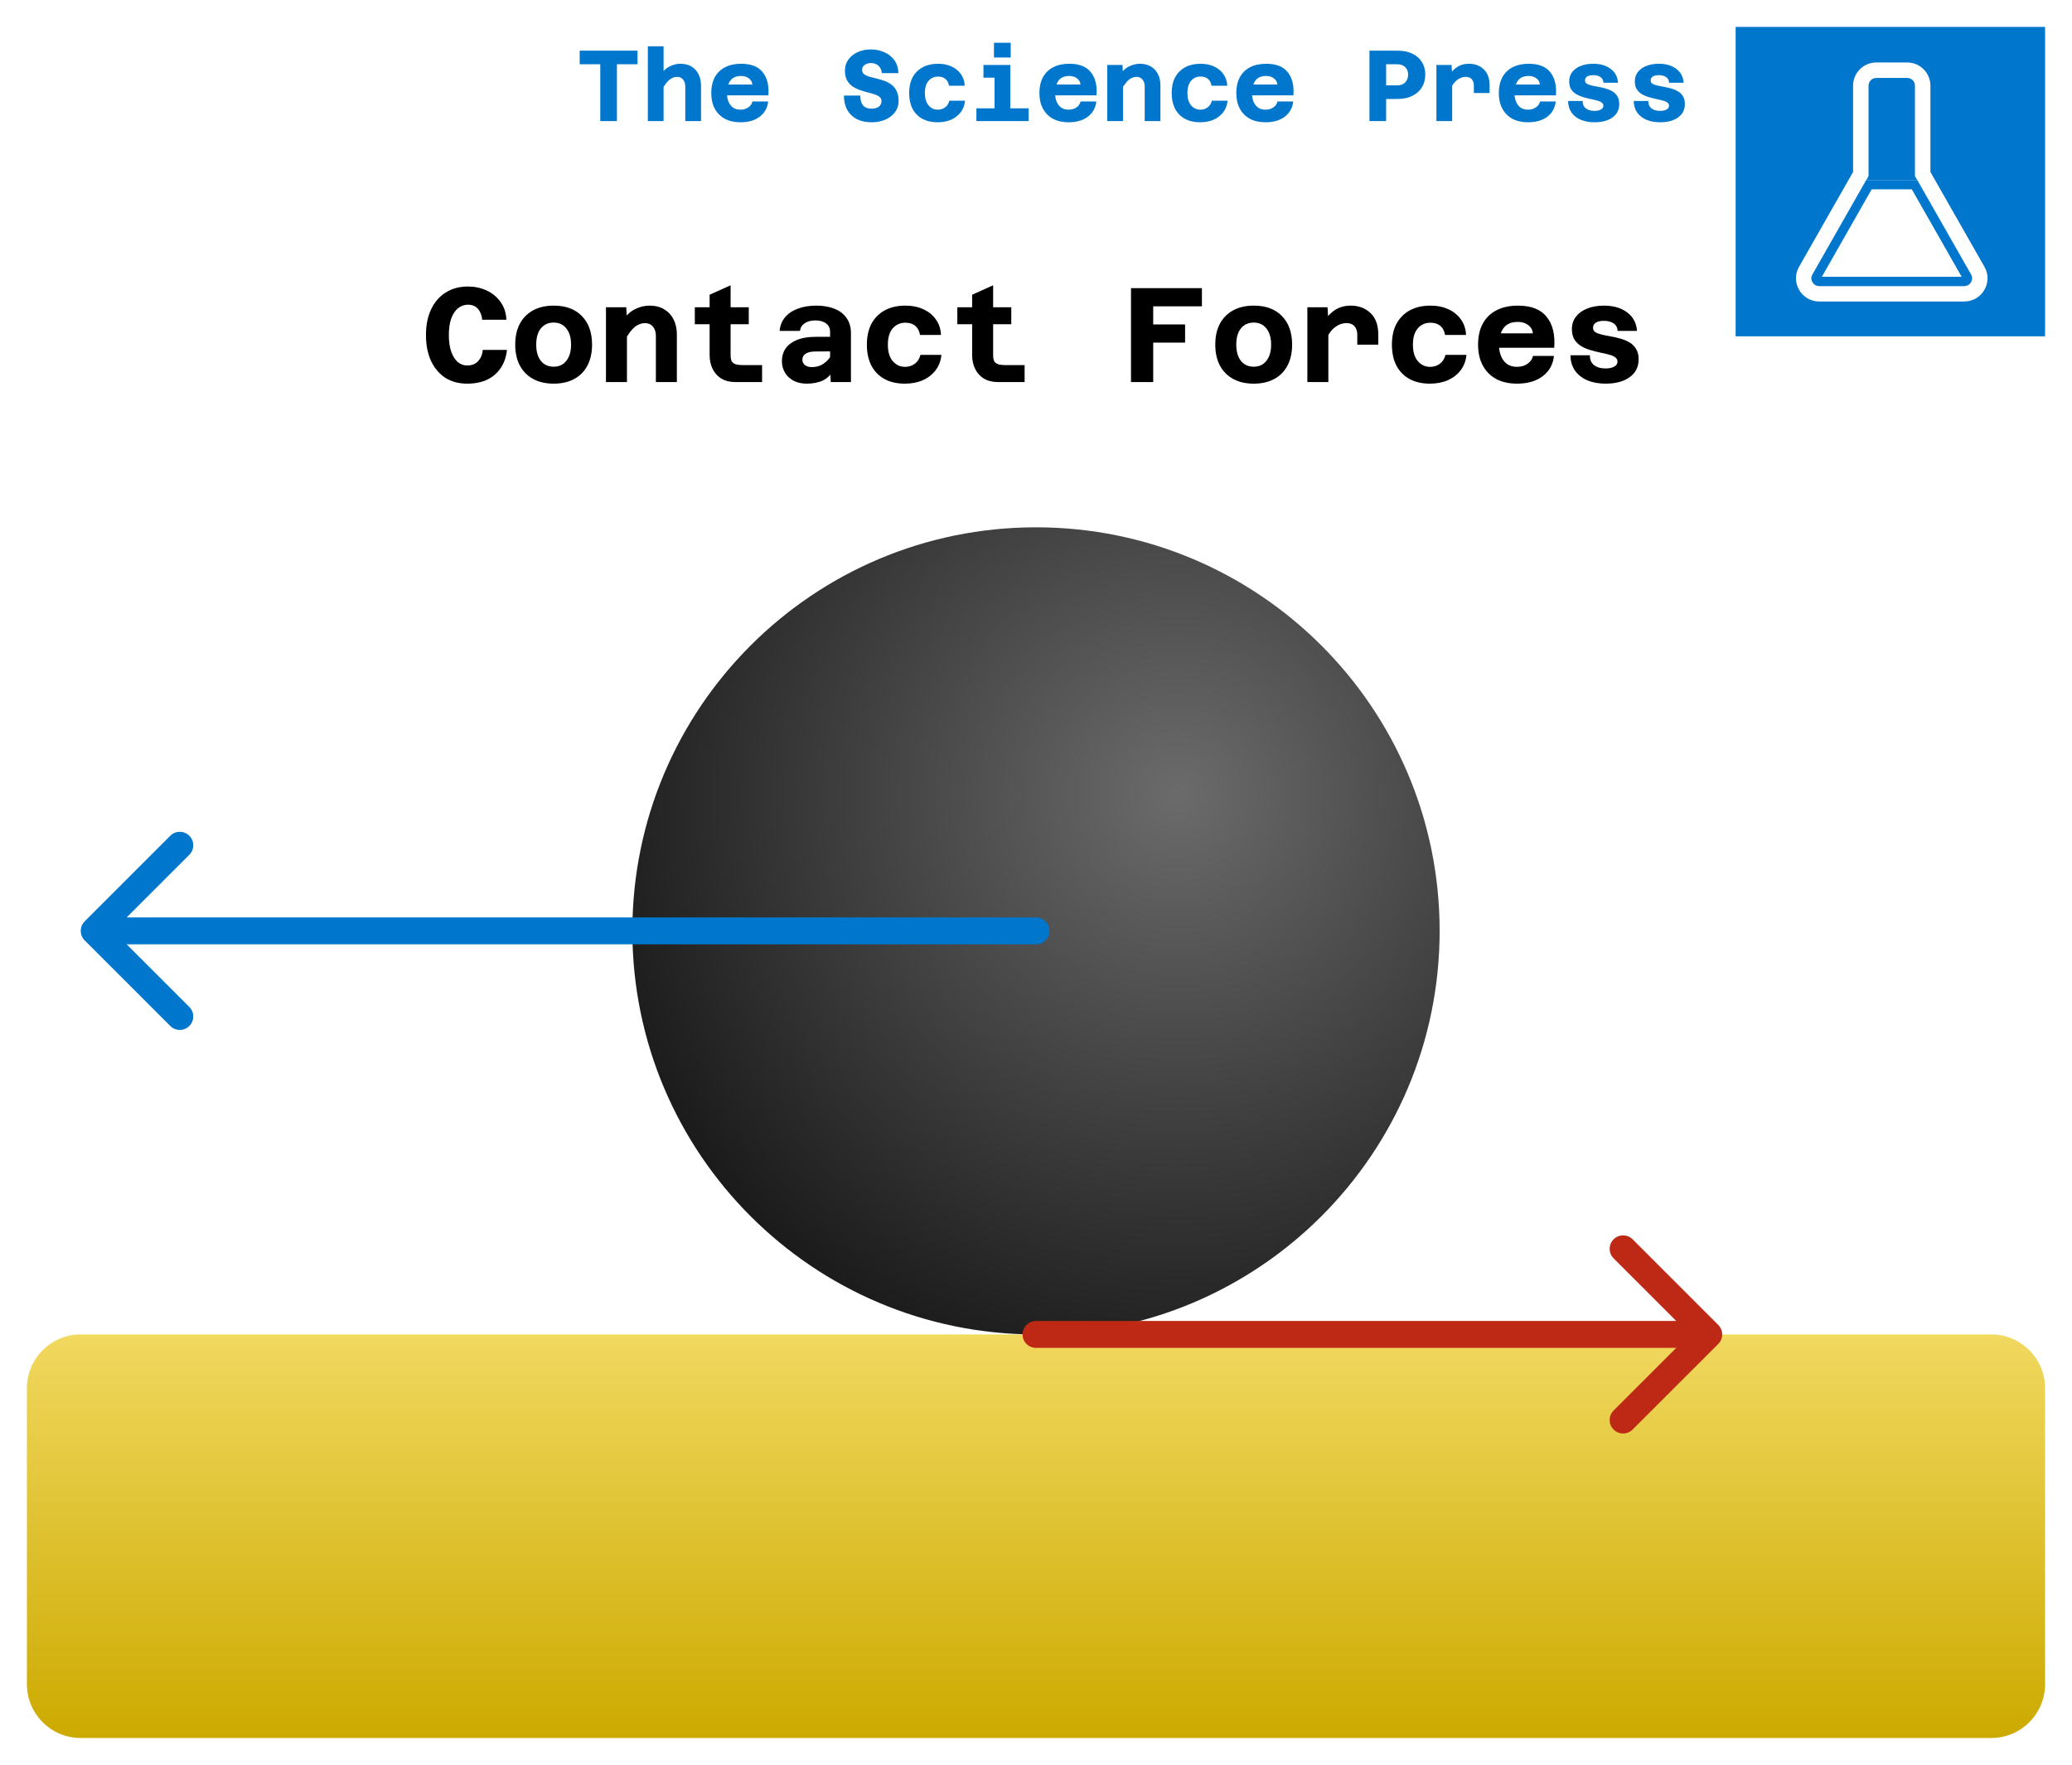
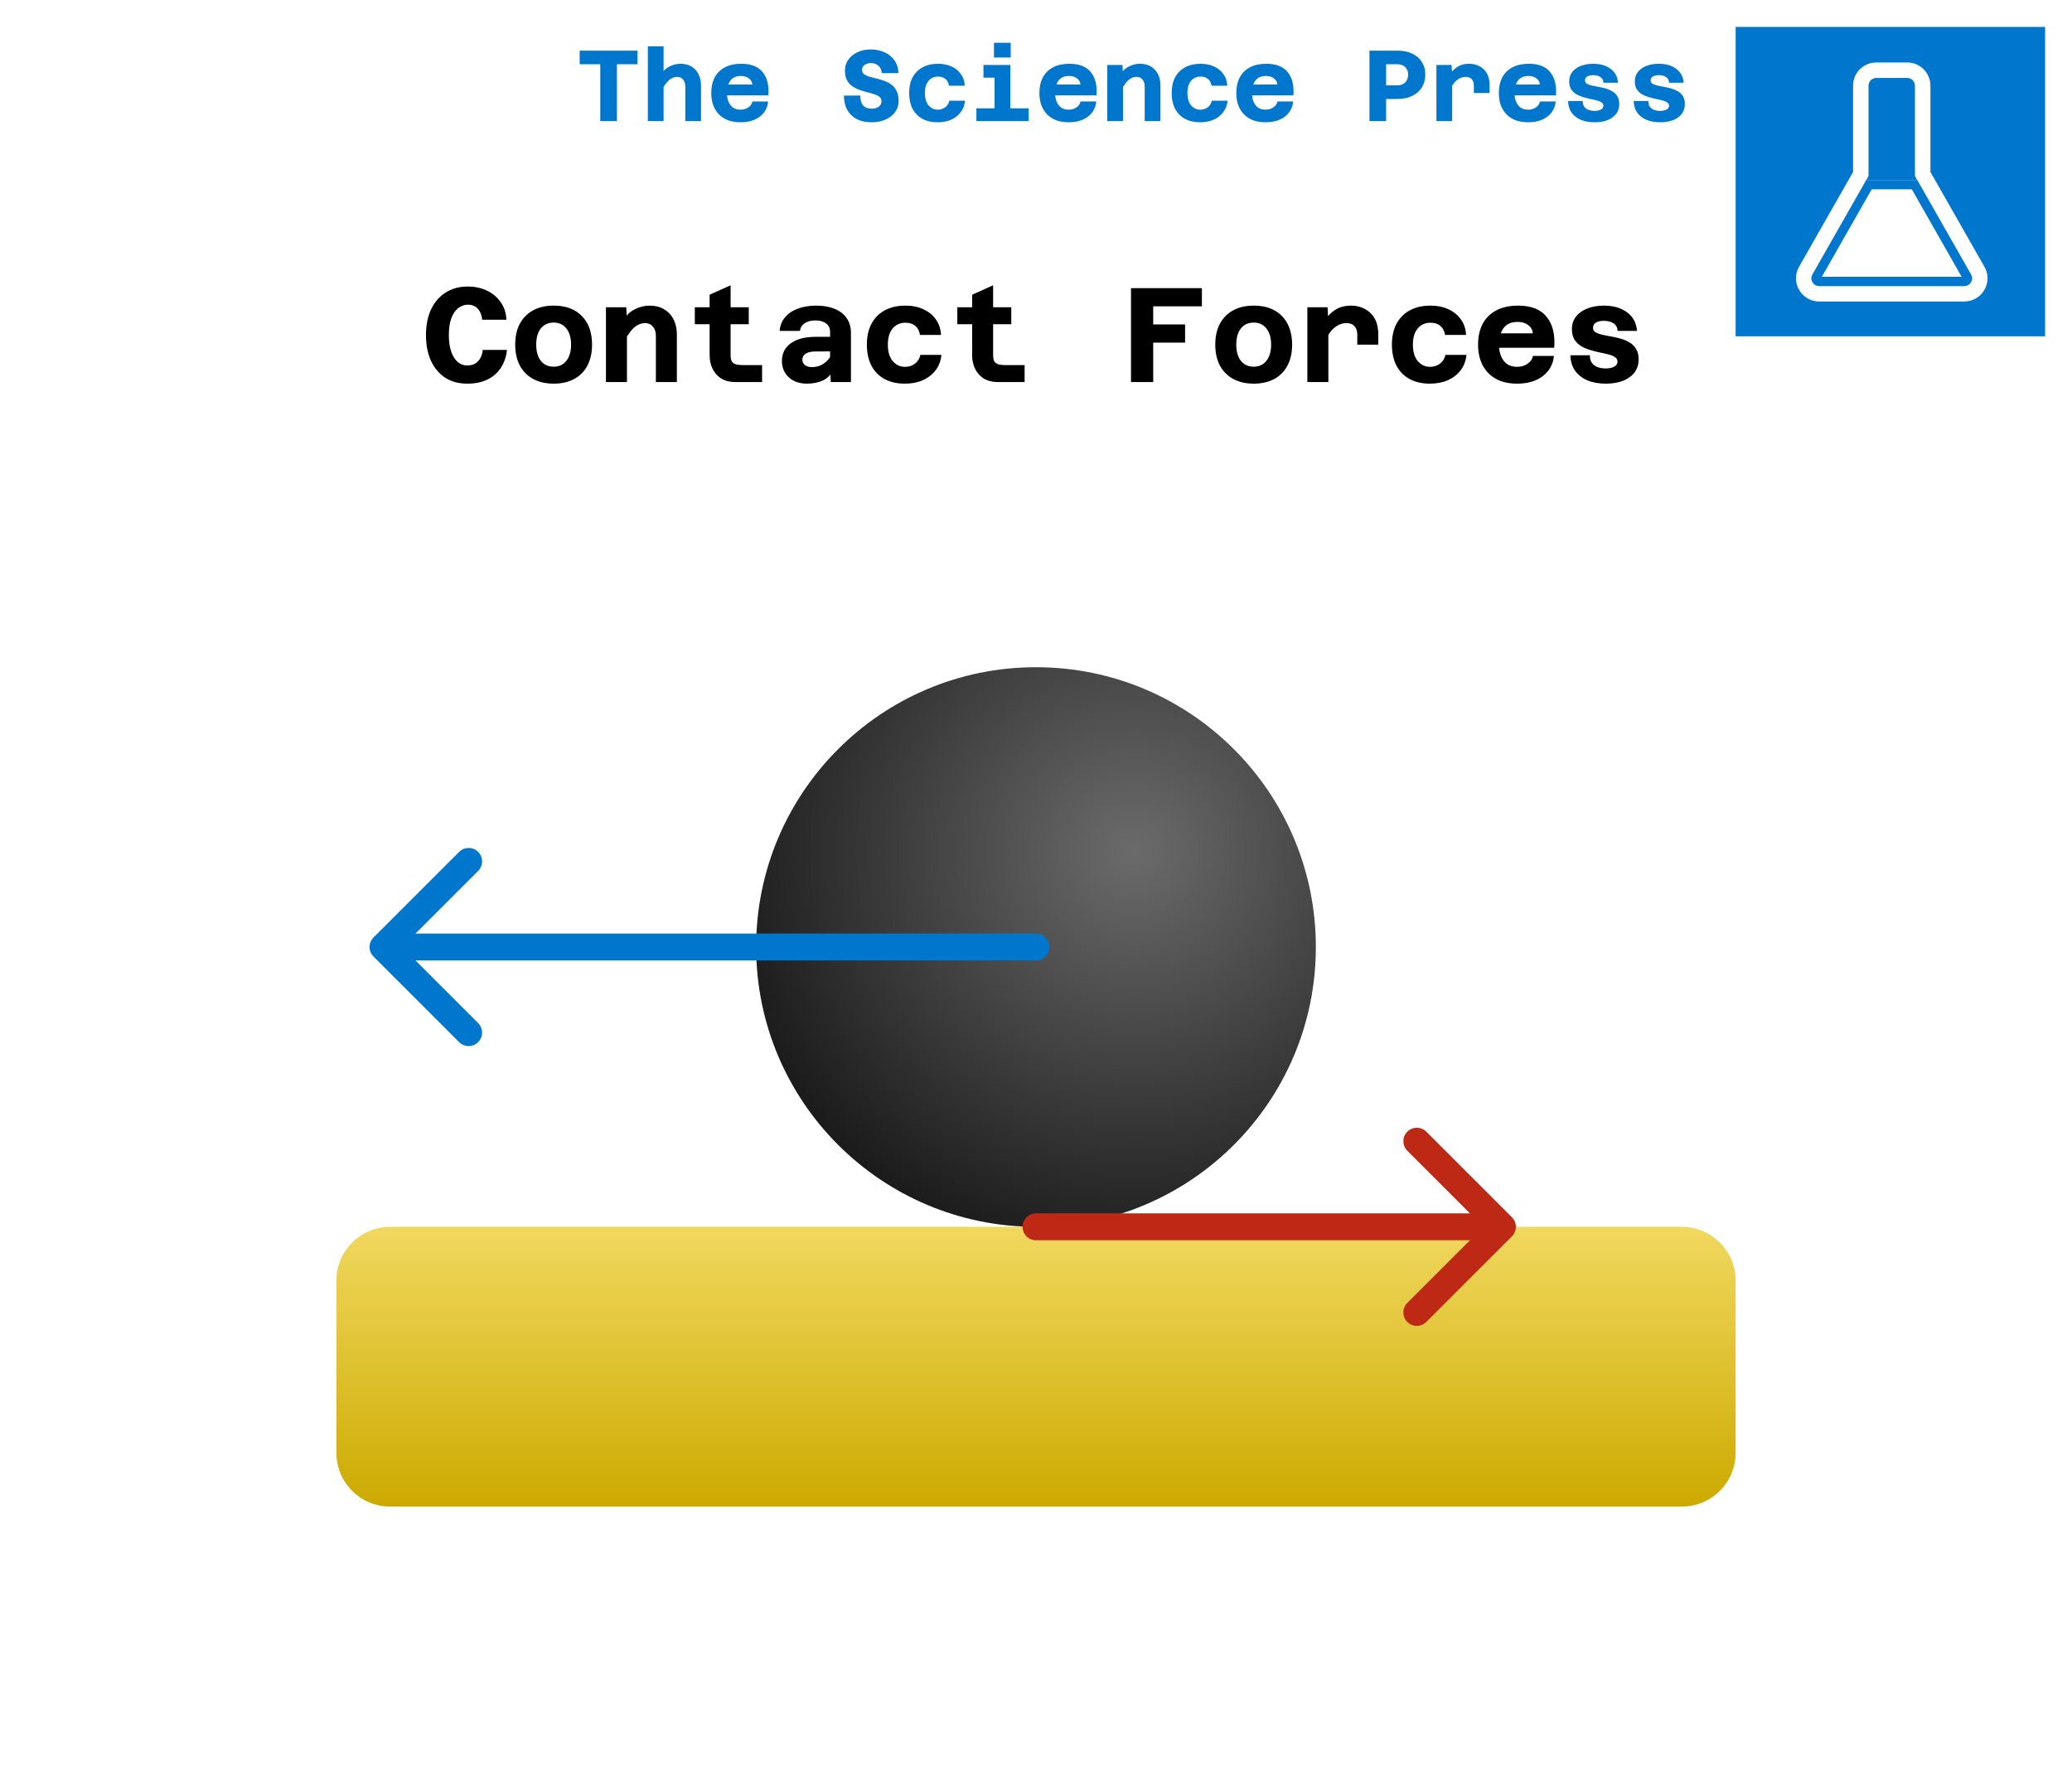
<svg xmlns="http://www.w3.org/2000/svg" width="770" height="656" viewBox="0 0 770 656" fill="none">
  <rect x="5" y="5" width="760" height="646" fill="white" stroke="white" stroke-width="10" />
-   <rect x="10" y="496" width="750" height="150" rx="20" fill="url(#paint0_linear_538_1388)" />
-   <circle cx="385" cy="346" r="150" fill="url(#paint1_radial_538_1388)" />
-   <path d="M385 491C382.239 491 380 493.239 380 496C380 498.761 382.239 501 385 501V496V491ZM638.536 499.536C640.488 497.583 640.488 494.417 638.536 492.464L606.716 460.645C604.763 458.692 601.597 458.692 599.645 460.645C597.692 462.597 597.692 465.763 599.645 467.716L627.929 496L599.645 524.284C597.692 526.237 597.692 529.403 599.645 531.355C601.597 533.308 604.763 533.308 606.716 531.355L638.536 499.536ZM385 496V501H635V496V491H385V496Z" fill="#BD2915" />
-   <path d="M385 351C387.761 351 390 348.761 390 346C390 343.239 387.761 341 385 341V346V351ZM31.465 342.464C29.512 344.417 29.512 347.583 31.465 349.536L63.284 381.355C65.237 383.308 68.403 383.308 70.355 381.355C72.308 379.403 72.308 376.237 70.355 374.284L42.071 346L70.355 317.716C72.308 315.763 72.308 312.597 70.355 310.645C68.403 308.692 65.237 308.692 63.284 310.645L31.465 342.464ZM385 346V341L35 341V346V351L385 351V346Z" fill="#0077CC" />
+   <rect x="125" y="456" width="520" height="104" rx="20" fill="url(#paint0_linear_538_1388)" />
+   <circle cx="385" cy="352" r="104" fill="url(#paint1_radial_538_1388)" />
+   <path d="M385 451C382.239 451 380 453.239 380 456C380 458.761 382.239 461 385 461V456V451ZM561.869 459.536C563.821 457.583 563.821 454.417 561.869 452.464L530.049 420.645C528.096 418.692 524.931 418.692 522.978 420.645C521.025 422.597 521.025 425.763 522.978 427.716L551.262 456L522.978 484.284C521.025 486.237 521.025 489.403 522.978 491.355C524.931 493.308 528.096 493.308 530.049 491.355L561.869 459.536ZM385 456V461H558.333V456V451H385V456Z" fill="#BD2915" />
+   <path d="M385 357C387.761 357 390 354.761 390 352C390 349.239 387.761 347 385 347V352V357ZM138.798 348.464C136.845 350.417 136.845 353.583 138.798 355.536L170.618 387.355C172.57 389.308 175.736 389.308 177.689 387.355C179.641 385.403 179.641 382.237 177.689 380.284L149.404 352L177.689 323.716C179.641 321.763 179.641 318.597 177.689 316.645C175.736 314.692 172.57 314.692 170.618 316.645L138.798 348.464ZM385 352V347L142.333 347V352V357L385 357V352Z" fill="#0077CC" />
  <path d="M173.6 142.6C170.467 142.6 167.75 141.867 165.45 140.4C163.183 138.9 161.417 136.8 160.15 134.1C158.917 131.367 158.3 128.183 158.3 124.55C158.3 120.883 158.933 117.7 160.2 115C161.467 112.3 163.267 110.217 165.6 108.75C167.933 107.25 170.7 106.5 173.9 106.5C176.4 106.5 178.7 106.983 180.8 107.95C182.9 108.917 184.617 110.317 185.95 112.15C187.317 113.983 188.067 116.217 188.2 118.85H179.2C179.033 117.15 178.5 115.8 177.6 114.8C176.7 113.767 175.467 113.25 173.9 113.25C172.567 113.25 171.35 113.683 170.25 114.55C169.183 115.383 168.333 116.65 167.7 118.35C167.1 120.017 166.8 122.083 166.8 124.55C166.8 126.983 167.1 129.05 167.7 130.75C168.3 132.417 169.1 133.683 170.1 134.55C171.133 135.417 172.3 135.85 173.6 135.85C174.7 135.85 175.65 135.633 176.45 135.2C177.283 134.733 177.95 134.067 178.45 133.2C178.983 132.333 179.3 131.283 179.4 130.05H188.4C188.133 132.617 187.367 134.85 186.1 136.75C184.867 138.617 183.2 140.067 181.1 141.1C179 142.1 176.5 142.6 173.6 142.6ZM205.77 142.6C202.803 142.6 200.253 142.017 198.12 140.85C195.986 139.683 194.336 138.017 193.17 135.85C192.036 133.683 191.47 131.1 191.47 128.1C191.47 125.067 192.036 122.483 193.17 120.35C194.336 118.183 195.986 116.517 198.12 115.35C200.253 114.183 202.803 113.6 205.77 113.6C210.236 113.6 213.72 114.883 216.22 117.45C218.753 120.017 220.02 123.567 220.02 128.1C220.02 131.1 219.453 133.683 218.32 135.85C217.186 138.017 215.553 139.683 213.42 140.85C211.286 142.017 208.736 142.6 205.77 142.6ZM205.77 136.3C207.77 136.3 209.336 135.567 210.47 134.1C211.636 132.633 212.22 130.633 212.22 128.1C212.22 125.533 211.636 123.533 210.47 122.1C209.336 120.633 207.77 119.9 205.77 119.9C203.736 119.9 202.136 120.633 200.97 122.1C199.836 123.533 199.27 125.533 199.27 128.1C199.27 130.633 199.836 132.633 200.97 134.1C202.136 135.567 203.736 136.3 205.77 136.3ZM243.739 142V124.85C243.739 123.417 243.372 122.267 242.639 121.4C241.906 120.533 240.939 120.1 239.739 120.1C238.372 120.1 237.106 120.567 235.939 121.5C234.806 122.4 233.606 123.967 232.339 126.2L231.239 119.6C232.506 117.433 234.039 115.9 235.839 115C237.639 114.067 239.472 113.6 241.339 113.6C243.472 113.6 245.289 114.05 246.789 114.95C248.322 115.85 249.489 117.1 250.289 118.7C251.122 120.3 251.539 122.183 251.539 124.35V142H243.739ZM225.189 142V114.2H232.739L232.989 119.15V142H225.189ZM273.059 142C271.192 142 269.542 141.583 268.109 140.75C266.709 139.883 265.625 138.7 264.859 137.2C264.092 135.667 263.709 133.933 263.709 132V109.55L271.509 106.05V132C271.509 132.867 271.625 133.583 271.859 134.15C272.125 134.683 272.592 135.083 273.259 135.35C273.959 135.583 274.925 135.7 276.159 135.7H283.209V142H273.059ZM258.209 120.5V114.2H278.259V120.5H258.209ZM308.728 142L308.478 137V123.3C308.478 122 307.995 120.983 307.028 120.25C306.061 119.483 304.728 119.1 303.028 119.1C301.395 119.1 300.061 119.45 299.028 120.15C298.028 120.817 297.445 121.767 297.278 123H289.728C289.895 121.033 290.561 119.35 291.728 117.95C292.895 116.55 294.461 115.483 296.428 114.75C298.428 113.983 300.745 113.6 303.378 113.6C305.978 113.6 308.245 114 310.178 114.8C312.111 115.567 313.595 116.717 314.628 118.25C315.695 119.75 316.228 121.6 316.228 123.8V142H308.728ZM299.828 142.6C297.995 142.6 296.378 142.25 294.978 141.55C293.578 140.817 292.495 139.817 291.728 138.55C290.961 137.283 290.578 135.85 290.578 134.25C290.578 131.383 291.678 129.167 293.878 127.6C296.111 126 299.178 125.2 303.078 125.2H309.228V130.6L302.878 130.65C301.445 130.65 300.295 130.917 299.428 131.45C298.595 131.95 298.178 132.717 298.178 133.75C298.178 134.483 298.478 135.117 299.078 135.65C299.711 136.183 300.595 136.45 301.728 136.45C303.295 136.45 304.678 136.067 305.878 135.3C307.111 134.5 308.128 133.417 308.928 132.05L309.778 137.3C308.945 139.133 307.661 140.483 305.928 141.35C304.228 142.183 302.195 142.6 299.828 142.6ZM336.248 142.6C333.314 142.6 330.781 142.017 328.648 140.85C326.548 139.683 324.931 138.017 323.798 135.85C322.698 133.683 322.148 131.1 322.148 128.1C322.148 125.033 322.731 122.417 323.898 120.25C325.098 118.083 326.764 116.433 328.898 115.3C331.031 114.167 333.548 113.6 336.448 113.6C338.981 113.6 341.214 114.05 343.148 114.95C345.114 115.85 346.664 117.117 347.798 118.75C348.964 120.35 349.598 122.267 349.698 124.5H341.898C341.631 122.967 341.031 121.833 340.098 121.1C339.198 120.333 337.981 119.95 336.448 119.95C335.181 119.95 334.048 120.267 333.048 120.9C332.081 121.533 331.314 122.45 330.748 123.65C330.214 124.85 329.948 126.333 329.948 128.1C329.948 130.733 330.548 132.767 331.748 134.2C332.981 135.633 334.481 136.35 336.248 136.35C337.281 136.35 338.181 136.167 338.948 135.8C339.748 135.433 340.414 134.917 340.948 134.25C341.481 133.55 341.848 132.767 342.048 131.9H349.848C349.648 134.067 348.948 135.95 347.748 137.55C346.548 139.15 344.964 140.4 342.998 141.3C341.031 142.167 338.781 142.6 336.248 142.6ZM370.617 142C368.751 142 367.101 141.583 365.667 140.75C364.267 139.883 363.184 138.7 362.417 137.2C361.651 135.667 361.267 133.933 361.267 132V109.55L369.067 106.05V132C369.067 132.867 369.184 133.583 369.417 134.15C369.684 134.683 370.151 135.083 370.817 135.35C371.517 135.583 372.484 135.7 373.717 135.7H380.767V142H370.617ZM355.767 120.5V114.2H375.817V120.5H355.767ZM420.306 142V107.1H446.656V113.85H428.556V120.6H440.406V127.35H428.556V142H420.306ZM465.926 142.6C462.959 142.6 460.409 142.017 458.276 140.85C456.142 139.683 454.492 138.017 453.326 135.85C452.192 133.683 451.626 131.1 451.626 128.1C451.626 125.067 452.192 122.483 453.326 120.35C454.492 118.183 456.142 116.517 458.276 115.35C460.409 114.183 462.959 113.6 465.926 113.6C470.392 113.6 473.876 114.883 476.376 117.45C478.909 120.017 480.176 123.567 480.176 128.1C480.176 131.1 479.609 133.683 478.476 135.85C477.342 138.017 475.709 139.683 473.576 140.85C471.442 142.017 468.892 142.6 465.926 142.6ZM465.926 136.3C467.926 136.3 469.492 135.567 470.626 134.1C471.792 132.633 472.376 130.633 472.376 128.1C472.376 125.533 471.792 123.533 470.626 122.1C469.492 120.633 467.926 119.9 465.926 119.9C463.892 119.9 462.292 120.633 461.126 122.1C459.992 123.533 459.426 125.533 459.426 128.1C459.426 130.633 459.992 132.633 461.126 134.1C462.292 135.567 463.892 136.3 465.926 136.3ZM504.395 128.1V124.35C504.395 123.083 504.062 122.067 503.395 121.3C502.729 120.5 501.729 120.1 500.395 120.1C498.895 120.1 497.479 120.6 496.145 121.6C494.812 122.6 493.545 124.333 492.345 126.8L491.545 120.25C492.412 118.783 493.362 117.567 494.395 116.6C495.429 115.6 496.562 114.85 497.795 114.35C499.062 113.85 500.445 113.6 501.945 113.6C504.912 113.6 507.362 114.517 509.295 116.35C511.229 118.15 512.195 120.817 512.195 124.35V128.1H504.395ZM485.845 142V114.2H493.345L493.645 119.2V142H485.845ZM531.365 142.6C528.432 142.6 525.898 142.017 523.765 140.85C521.665 139.683 520.048 138.017 518.915 135.85C517.815 133.683 517.265 131.1 517.265 128.1C517.265 125.033 517.848 122.417 519.015 120.25C520.215 118.083 521.882 116.433 524.015 115.3C526.148 114.167 528.665 113.6 531.565 113.6C534.098 113.6 536.332 114.05 538.265 114.95C540.232 115.85 541.782 117.117 542.915 118.75C544.082 120.35 544.715 122.267 544.815 124.5H537.015C536.748 122.967 536.148 121.833 535.215 121.1C534.315 120.333 533.098 119.95 531.565 119.95C530.298 119.95 529.165 120.267 528.165 120.9C527.198 121.533 526.432 122.45 525.865 123.65C525.332 124.85 525.065 126.333 525.065 128.1C525.065 130.733 525.665 132.767 526.865 134.2C528.098 135.633 529.598 136.35 531.365 136.35C532.398 136.35 533.298 136.167 534.065 135.8C534.865 135.433 535.532 134.917 536.065 134.25C536.598 133.55 536.965 132.767 537.165 131.9H544.965C544.765 134.067 544.065 135.95 542.865 137.55C541.665 139.15 540.082 140.4 538.115 141.3C536.148 142.167 533.898 142.6 531.365 142.6ZM563.734 142.6C560.734 142.6 558.151 142.017 555.984 140.85C553.851 139.683 552.201 138.017 551.034 135.85C549.868 133.683 549.284 131.1 549.284 128.1C549.284 125.067 549.868 122.467 551.034 120.3C552.201 118.133 553.884 116.483 556.084 115.35C558.318 114.183 561.001 113.6 564.134 113.6C569.034 113.6 572.584 115 574.784 117.8C577.018 120.567 577.951 124.383 577.584 129.25H555.484L555.534 123.9H569.634C569.534 122.633 568.968 121.617 567.934 120.85C566.901 120.05 565.618 119.65 564.084 119.65C561.684 119.65 559.918 120.4 558.784 121.9C557.651 123.4 557.084 125.583 557.084 128.45C557.084 129.883 557.334 131.2 557.834 132.4C558.334 133.6 559.068 134.567 560.034 135.3C561.034 136 562.268 136.35 563.734 136.35C565.301 136.35 566.618 135.967 567.684 135.2C568.784 134.433 569.451 133.467 569.684 132.3H577.484C577.151 135.467 575.751 137.983 573.284 139.85C570.851 141.683 567.668 142.6 563.734 142.6ZM596.704 142.6C594.104 142.6 591.821 142.183 589.854 141.35C587.887 140.483 586.354 139.267 585.254 137.7C584.187 136.1 583.637 134.217 583.604 132.05H590.854C590.787 133.583 591.271 134.783 592.304 135.65C593.371 136.517 594.821 136.95 596.654 136.95C597.987 136.95 599.054 136.733 599.854 136.3C600.687 135.833 601.104 135.2 601.104 134.4C601.104 133.7 600.787 133.15 600.154 132.75C599.554 132.317 598.754 131.983 597.754 131.75C596.754 131.483 595.654 131.233 594.454 131C593.254 130.733 592.037 130.417 590.804 130.05C589.604 129.683 588.504 129.2 587.504 128.6C586.504 127.967 585.687 127.15 585.054 126.15C584.454 125.117 584.154 123.833 584.154 122.3C584.154 120.533 584.654 119 585.654 117.7C586.654 116.4 588.037 115.4 589.804 114.7C591.604 113.967 593.671 113.6 596.004 113.6C599.571 113.6 602.454 114.433 604.654 116.1C606.887 117.733 608.121 120.033 608.354 123H601.154C601.087 121.767 600.587 120.833 599.654 120.2C598.721 119.567 597.521 119.25 596.054 119.25C594.821 119.25 593.837 119.467 593.104 119.9C592.371 120.333 592.004 120.983 592.004 121.85C592.004 122.55 592.304 123.1 592.904 123.5C593.537 123.867 594.354 124.167 595.354 124.4C596.354 124.633 597.454 124.85 598.654 125.05C599.887 125.25 601.104 125.533 602.304 125.9C603.504 126.233 604.604 126.7 605.604 127.3C606.604 127.9 607.404 128.7 608.004 129.7C608.637 130.7 608.954 131.983 608.954 133.55C608.954 136.383 607.837 138.6 605.604 140.2C603.404 141.8 600.437 142.6 596.704 142.6Z" fill="black" />
  <g clip-path="url(#clip0_538_1388)">
    <path d="M760 10H645V125H760V10Z" fill="#0077CC" />
    <path d="M708.764 26.1C711.94 26.1 714.514 28.674 714.514 31.85V64.687L734.967 100.592C737.15 104.425 734.382 109.188 729.971 109.188H676.058C671.646 109.187 668.878 104.425 671.061 100.592L691.514 64.687V31.85C691.514 28.674 694.089 26.1 697.264 26.1H708.764Z" fill="#0077CC" />
    <path d="M714.514 64.687H711.639V65.448L712.016 66.11L714.514 64.687ZM691.514 64.687L694.012 66.11L694.389 65.448V64.687H691.514ZM708.764 26.1V28.975C710.352 28.975 711.639 30.262 711.639 31.85H714.514H717.389C717.389 27.087 713.528 23.225 708.764 23.225V26.1ZM714.514 31.85H711.639V64.687H714.514H717.389V31.85H714.514ZM714.514 64.687L712.016 66.11L732.469 102.015L734.967 100.592L737.465 99.169L717.012 63.264L714.514 64.687ZM734.967 100.592L732.469 102.015C733.561 103.931 732.177 106.313 729.971 106.313V109.188V112.063C736.588 112.063 740.74 104.919 737.465 99.169L734.967 100.592ZM729.971 109.188V106.313H676.058V109.188L676.058 112.063H729.971V109.188ZM676.058 109.188V106.313C673.852 106.312 672.468 103.931 673.56 102.015L671.061 100.592L668.563 99.169C665.289 104.919 669.441 112.062 676.058 112.063L676.058 109.188ZM671.061 100.592L673.56 102.015L694.012 66.11L691.514 64.687L689.016 63.264L668.563 99.169L671.061 100.592ZM691.514 64.687H694.389V31.85H691.514H688.639V64.687H691.514ZM691.514 31.85H694.389C694.389 30.262 695.676 28.975 697.264 28.975L697.264 26.1V23.225C692.501 23.225 688.639 27.087 688.639 31.85H691.514ZM697.264 26.1L697.264 28.975H708.764V26.1V23.225H697.264V26.1Z" fill="white" />
    <path d="M711.932 66.925C712.123 66.925 712.312 66.937 712.5 66.956L732.471 102.015C733.562 103.932 732.177 106.313 729.972 106.313H676.059C673.854 106.313 672.469 103.932 673.561 102.015L693.549 66.925H711.932Z" fill="white" />
    <mask id="mask0_538_1388" style="mask-type:luminance" maskUnits="userSpaceOnUse" x="673" y="66" width="60" height="41">
      <path d="M711.932 66.925C712.123 66.925 712.312 66.937 712.5 66.956L732.471 102.015C733.562 103.932 732.177 106.313 729.972 106.313H676.059C673.854 106.313 672.469 103.932 673.561 102.015L693.549 66.925H711.932Z" fill="white" />
    </mask>
    <g mask="url(#mask0_538_1388)">
      <path d="M712.5 66.956L715.497 65.248L714.614 63.698L712.839 63.523L712.5 66.956ZM693.549 66.926V63.476H691.544L690.552 65.218L693.549 66.926ZM711.932 66.926V70.376C711.982 70.376 712.055 70.379 712.16 70.389L712.5 66.956L712.839 63.523C712.57 63.496 712.264 63.476 711.932 63.476V66.926ZM712.5 66.956L709.502 68.664L729.473 103.723L732.471 102.015L735.469 100.308L715.497 65.248L712.5 66.956ZM732.471 102.015L729.473 103.723C729.254 103.339 729.531 102.863 729.972 102.863L729.972 106.313V109.763C734.823 109.763 737.87 104.525 735.469 100.308L732.471 102.015ZM729.972 106.313L729.972 102.863H676.059V106.313L676.059 109.763H729.972V106.313ZM676.059 106.313V102.863C676.5 102.863 676.778 103.339 676.559 103.723L673.561 102.015L670.564 100.308C668.162 104.524 671.207 109.762 676.059 109.763L676.059 106.313ZM673.561 102.015L676.559 103.723L696.547 68.633L693.549 66.926L690.552 65.218L670.564 100.308L673.561 102.015ZM693.549 66.926V70.376H711.932V66.926V63.476H693.549V66.926Z" fill="#0077CC" />
    </g>
  </g>
  <path d="M223.075 45V23.887H215.425V18.825H236.913V23.887H229.263V45H223.075ZM254.665 45V32.175C254.665 31.075 254.39 30.2 253.84 29.55C253.29 28.9 252.565 28.575 251.665 28.575C250.64 28.575 249.69 28.925 248.815 29.625C247.965 30.3 247.065 31.475 246.115 33.15L245.29 28.238C246.24 26.587 247.39 25.425 248.74 24.75C250.09 24.05 251.465 23.7 252.865 23.7C254.465 23.7 255.827 24.038 256.952 24.712C258.102 25.387 258.977 26.337 259.577 27.562C260.202 28.762 260.515 30.175 260.515 31.8V45H254.665ZM240.752 45V17.212H246.602V45H240.752ZM275.154 45.45C272.904 45.45 270.967 45.013 269.342 44.138C267.742 43.263 266.504 42.013 265.629 40.388C264.754 38.763 264.317 36.825 264.317 34.575C264.317 32.3 264.754 30.35 265.629 28.725C266.504 27.1 267.767 25.863 269.417 25.012C271.092 24.137 273.104 23.7 275.454 23.7C279.129 23.7 281.792 24.75 283.442 26.85C285.117 28.925 285.817 31.788 285.542 35.438H268.967L269.004 31.425H279.579C279.504 30.475 279.079 29.712 278.304 29.137C277.529 28.538 276.567 28.238 275.417 28.238C273.617 28.238 272.292 28.8 271.442 29.925C270.592 31.05 270.167 32.688 270.167 34.837C270.167 35.913 270.354 36.9 270.729 37.8C271.104 38.7 271.654 39.425 272.379 39.975C273.129 40.5 274.054 40.763 275.154 40.763C276.329 40.763 277.317 40.475 278.117 39.9C278.942 39.325 279.442 38.6 279.617 37.725H285.467C285.217 40.1 284.167 41.987 282.317 43.388C280.492 44.763 278.104 45.45 275.154 45.45ZM323.896 45.45C321.746 45.45 319.896 45.05 318.346 44.25C316.821 43.425 315.646 42.275 314.821 40.8C314.021 39.3 313.621 37.538 313.621 35.513H319.696C319.696 37.087 320.034 38.3 320.709 39.15C321.409 39.975 322.471 40.388 323.896 40.388C325.021 40.388 325.909 40.15 326.559 39.675C327.234 39.175 327.571 38.475 327.571 37.575C327.571 36.9 327.321 36.375 326.821 36C326.346 35.6 325.696 35.275 324.871 35.025C324.071 34.75 323.184 34.5 322.209 34.275C321.259 34.025 320.296 33.725 319.321 33.375C318.371 33.025 317.484 32.562 316.659 31.988C315.859 31.413 315.209 30.663 314.709 29.738C314.234 28.812 313.996 27.637 313.996 26.212C313.996 24.738 314.396 23.413 315.196 22.238C316.021 21.062 317.159 20.125 318.609 19.425C320.059 18.725 321.759 18.375 323.709 18.375C325.484 18.375 327.134 18.725 328.659 19.425C330.184 20.1 331.421 21.087 332.371 22.387C333.321 23.688 333.821 25.288 333.871 27.188H327.684C327.634 26.337 327.409 25.637 327.009 25.087C326.634 24.538 326.146 24.125 325.546 23.85C324.971 23.575 324.359 23.438 323.709 23.438C322.784 23.438 321.996 23.663 321.346 24.113C320.696 24.538 320.371 25.175 320.371 26.025C320.371 26.675 320.609 27.188 321.084 27.562C321.584 27.938 322.234 28.25 323.034 28.5C323.859 28.725 324.746 28.95 325.696 29.175C326.671 29.4 327.634 29.688 328.584 30.038C329.559 30.363 330.446 30.825 331.246 31.425C332.071 32.025 332.721 32.825 333.196 33.825C333.696 34.8 333.946 36.05 333.946 37.575C333.946 39.1 333.509 40.462 332.634 41.663C331.784 42.837 330.596 43.763 329.071 44.438C327.571 45.112 325.846 45.45 323.896 45.45ZM348.436 45.45C346.236 45.45 344.336 45.013 342.736 44.138C341.161 43.263 339.948 42.013 339.098 40.388C338.273 38.763 337.861 36.825 337.861 34.575C337.861 32.275 338.298 30.312 339.173 28.688C340.073 27.062 341.323 25.825 342.923 24.975C344.523 24.125 346.411 23.7 348.586 23.7C350.486 23.7 352.161 24.038 353.611 24.712C355.086 25.387 356.248 26.337 357.098 27.562C357.973 28.762 358.448 30.2 358.523 31.875H352.673C352.473 30.725 352.023 29.875 351.323 29.325C350.648 28.75 349.736 28.462 348.586 28.462C347.636 28.462 346.786 28.7 346.036 29.175C345.311 29.65 344.736 30.337 344.311 31.238C343.911 32.138 343.711 33.25 343.711 34.575C343.711 36.55 344.161 38.075 345.061 39.15C345.986 40.225 347.111 40.763 348.436 40.763C349.211 40.763 349.886 40.625 350.461 40.35C351.061 40.075 351.561 39.688 351.961 39.188C352.361 38.663 352.636 38.075 352.786 37.425H358.636C358.486 39.05 357.961 40.462 357.061 41.663C356.161 42.862 354.973 43.8 353.498 44.475C352.023 45.125 350.336 45.45 348.436 45.45ZM369.6 45V24.15H375.45V45H369.6ZM362.85 45V40.275H382.275V45H362.85ZM365.475 28.875V24.15H372.525V28.875H365.475ZM369.375 21.375V15.9H375.6V21.375H369.375ZM397.103 45.45C394.853 45.45 392.915 45.013 391.29 44.138C389.69 43.263 388.453 42.013 387.578 40.388C386.703 38.763 386.265 36.825 386.265 34.575C386.265 32.3 386.703 30.35 387.578 28.725C388.453 27.1 389.715 25.863 391.365 25.012C393.04 24.137 395.053 23.7 397.403 23.7C401.078 23.7 403.74 24.75 405.39 26.85C407.065 28.925 407.765 31.788 407.49 35.438H390.915L390.953 31.425H401.528C401.453 30.475 401.028 29.712 400.253 29.137C399.478 28.538 398.515 28.238 397.365 28.238C395.565 28.238 394.24 28.8 393.39 29.925C392.54 31.05 392.115 32.688 392.115 34.837C392.115 35.913 392.303 36.9 392.678 37.8C393.053 38.7 393.603 39.425 394.328 39.975C395.078 40.5 396.003 40.763 397.103 40.763C398.278 40.763 399.265 40.475 400.065 39.9C400.89 39.325 401.39 38.6 401.565 37.725H407.415C407.165 40.1 406.115 41.987 404.265 43.388C402.44 44.763 400.053 45.45 397.103 45.45ZM425.392 45V32.138C425.392 31.062 425.117 30.2 424.567 29.55C424.017 28.9 423.292 28.575 422.392 28.575C421.367 28.575 420.417 28.925 419.542 29.625C418.692 30.3 417.792 31.475 416.842 33.15L416.017 28.2C416.967 26.575 418.117 25.425 419.467 24.75C420.817 24.05 422.192 23.7 423.592 23.7C425.192 23.7 426.555 24.038 427.68 24.712C428.83 25.387 429.705 26.325 430.305 27.525C430.93 28.725 431.242 30.137 431.242 31.762V45H425.392ZM411.48 45V24.15H417.142L417.33 27.863V45H411.48ZM445.994 45.45C443.794 45.45 441.894 45.013 440.294 44.138C438.719 43.263 437.507 42.013 436.657 40.388C435.832 38.763 435.419 36.825 435.419 34.575C435.419 32.275 435.857 30.312 436.732 28.688C437.632 27.062 438.882 25.825 440.482 24.975C442.082 24.125 443.969 23.7 446.144 23.7C448.044 23.7 449.719 24.038 451.169 24.712C452.644 25.387 453.807 26.337 454.657 27.562C455.532 28.762 456.007 30.2 456.082 31.875H450.232C450.032 30.725 449.582 29.875 448.882 29.325C448.207 28.75 447.294 28.462 446.144 28.462C445.194 28.462 444.344 28.7 443.594 29.175C442.869 29.65 442.294 30.337 441.869 31.238C441.469 32.138 441.269 33.25 441.269 34.575C441.269 36.55 441.719 38.075 442.619 39.15C443.544 40.225 444.669 40.763 445.994 40.763C446.769 40.763 447.444 40.625 448.019 40.35C448.619 40.075 449.119 39.688 449.519 39.188C449.919 38.663 450.194 38.075 450.344 37.425H456.194C456.044 39.05 455.519 40.462 454.619 41.663C453.719 42.862 452.532 43.8 451.057 44.475C449.582 45.125 447.894 45.45 445.994 45.45ZM470.271 45.45C468.021 45.45 466.084 45.013 464.459 44.138C462.859 43.263 461.621 42.013 460.746 40.388C459.871 38.763 459.434 36.825 459.434 34.575C459.434 32.3 459.871 30.35 460.746 28.725C461.621 27.1 462.884 25.863 464.534 25.012C466.209 24.137 468.221 23.7 470.571 23.7C474.246 23.7 476.909 24.75 478.559 26.85C480.234 28.925 480.934 31.788 480.659 35.438H464.084L464.121 31.425H474.696C474.621 30.475 474.196 29.712 473.421 29.137C472.646 28.538 471.684 28.238 470.534 28.238C468.734 28.238 467.409 28.8 466.559 29.925C465.709 31.05 465.284 32.688 465.284 34.837C465.284 35.913 465.471 36.9 465.846 37.8C466.221 38.7 466.771 39.425 467.496 39.975C468.246 40.5 469.171 40.763 470.271 40.763C471.446 40.763 472.434 40.475 473.234 39.9C474.059 39.325 474.559 38.6 474.734 37.725H480.584C480.334 40.1 479.284 41.987 477.434 43.388C475.609 44.763 473.221 45.45 470.271 45.45ZM513.351 36.788V31.725H519.313C520.513 31.725 521.476 31.363 522.201 30.637C522.926 29.887 523.288 28.913 523.288 27.712C523.288 26.562 522.926 25.637 522.201 24.938C521.476 24.238 520.513 23.887 519.313 23.887H513.351V18.825H519.351C521.426 18.825 523.238 19.188 524.788 19.913C526.338 20.637 527.538 21.675 528.388 23.025C529.238 24.35 529.663 25.913 529.663 27.712C529.663 29.538 529.238 31.137 528.388 32.513C527.538 33.862 526.338 34.913 524.788 35.663C523.263 36.413 521.451 36.788 519.351 36.788H513.351ZM508.926 45V18.825H515.113V45H508.926ZM547.715 34.575V31.762C547.715 30.812 547.465 30.05 546.965 29.475C546.465 28.875 545.715 28.575 544.715 28.575C543.59 28.575 542.528 28.95 541.528 29.7C540.528 30.45 539.578 31.75 538.678 33.6L538.078 28.688C538.728 27.587 539.44 26.675 540.215 25.95C540.99 25.2 541.84 24.637 542.765 24.262C543.715 23.887 544.753 23.7 545.878 23.7C548.103 23.7 549.94 24.387 551.39 25.762C552.84 27.113 553.565 29.113 553.565 31.762V34.575H547.715ZM533.803 45V24.15H539.428L539.653 27.9V45H533.803ZM567.83 45.45C565.58 45.45 563.643 45.013 562.018 44.138C560.418 43.263 559.18 42.013 558.305 40.388C557.43 38.763 556.993 36.825 556.993 34.575C556.993 32.3 557.43 30.35 558.305 28.725C559.18 27.1 560.443 25.863 562.093 25.012C563.768 24.137 565.78 23.7 568.13 23.7C571.805 23.7 574.468 24.75 576.118 26.85C577.793 28.925 578.493 31.788 578.218 35.438H561.643L561.68 31.425H572.255C572.18 30.475 571.755 29.712 570.98 29.137C570.205 28.538 569.243 28.238 568.093 28.238C566.293 28.238 564.968 28.8 564.118 29.925C563.268 31.05 562.843 32.688 562.843 34.837C562.843 35.913 563.03 36.9 563.405 37.8C563.78 38.7 564.33 39.425 565.055 39.975C565.805 40.5 566.73 40.763 567.83 40.763C569.005 40.763 569.993 40.475 570.793 39.9C571.618 39.325 572.118 38.6 572.293 37.725H578.143C577.893 40.1 576.843 41.987 574.993 43.388C573.168 44.763 570.78 45.45 567.83 45.45ZM592.557 45.45C590.607 45.45 588.895 45.138 587.42 44.513C585.945 43.862 584.795 42.95 583.97 41.775C583.17 40.575 582.757 39.163 582.732 37.538H588.17C588.12 38.688 588.482 39.587 589.257 40.237C590.057 40.888 591.145 41.212 592.52 41.212C593.52 41.212 594.32 41.05 594.92 40.725C595.545 40.375 595.857 39.9 595.857 39.3C595.857 38.775 595.62 38.362 595.145 38.062C594.695 37.737 594.095 37.487 593.345 37.312C592.595 37.112 591.77 36.925 590.87 36.75C589.97 36.55 589.057 36.312 588.132 36.038C587.232 35.763 586.407 35.4 585.657 34.95C584.907 34.475 584.295 33.862 583.82 33.112C583.37 32.337 583.145 31.375 583.145 30.225C583.145 28.9 583.52 27.75 584.27 26.775C585.02 25.8 586.057 25.05 587.382 24.525C588.732 23.975 590.282 23.7 592.032 23.7C594.707 23.7 596.87 24.325 598.52 25.575C600.195 26.8 601.12 28.525 601.295 30.75H595.895C595.845 29.825 595.47 29.125 594.77 28.65C594.07 28.175 593.17 27.938 592.07 27.938C591.145 27.938 590.407 28.1 589.857 28.425C589.307 28.75 589.032 29.238 589.032 29.887C589.032 30.413 589.257 30.825 589.707 31.125C590.182 31.4 590.795 31.625 591.545 31.8C592.295 31.975 593.12 32.138 594.02 32.288C594.945 32.438 595.857 32.65 596.757 32.925C597.657 33.175 598.482 33.525 599.232 33.975C599.982 34.425 600.582 35.025 601.032 35.775C601.507 36.525 601.745 37.487 601.745 38.663C601.745 40.788 600.907 42.45 599.232 43.65C597.582 44.85 595.357 45.45 592.557 45.45ZM616.947 45.45C614.997 45.45 613.284 45.138 611.809 44.513C610.334 43.862 609.184 42.95 608.359 41.775C607.559 40.575 607.147 39.163 607.122 37.538H612.559C612.509 38.688 612.872 39.587 613.647 40.237C614.447 40.888 615.534 41.212 616.909 41.212C617.909 41.212 618.709 41.05 619.309 40.725C619.934 40.375 620.247 39.9 620.247 39.3C620.247 38.775 620.009 38.362 619.534 38.062C619.084 37.737 618.484 37.487 617.734 37.312C616.984 37.112 616.159 36.925 615.259 36.75C614.359 36.55 613.447 36.312 612.522 36.038C611.622 35.763 610.797 35.4 610.047 34.95C609.297 34.475 608.684 33.862 608.209 33.112C607.759 32.337 607.534 31.375 607.534 30.225C607.534 28.9 607.909 27.75 608.659 26.775C609.409 25.8 610.447 25.05 611.772 24.525C613.122 23.975 614.672 23.7 616.422 23.7C619.097 23.7 621.259 24.325 622.909 25.575C624.584 26.8 625.509 28.525 625.684 30.75H620.284C620.234 29.825 619.859 29.125 619.159 28.65C618.459 28.175 617.559 27.938 616.459 27.938C615.534 27.938 614.797 28.1 614.247 28.425C613.697 28.75 613.422 29.238 613.422 29.887C613.422 30.413 613.647 30.825 614.097 31.125C614.572 31.4 615.184 31.625 615.934 31.8C616.684 31.975 617.509 32.138 618.409 32.288C619.334 32.438 620.247 32.65 621.147 32.925C622.047 33.175 622.872 33.525 623.622 33.975C624.372 34.425 624.972 35.025 625.422 35.775C625.897 36.525 626.134 37.487 626.134 38.663C626.134 40.788 625.297 42.45 623.622 43.65C621.972 44.85 619.747 45.45 616.947 45.45Z" fill="#0077CC" />
  <defs>
-     <linearGradient id="paint0_linear_538_1388" x1="385" y1="496" x2="385" y2="646" gradientUnits="userSpaceOnUse">
+     <linearGradient id="paint0_linear_538_1388" x1="385" y1="456" x2="385" y2="560" gradientUnits="userSpaceOnUse">
      <stop stop-color="#F1D85F" />
      <stop offset="1" stop-color="#CCAA00" />
    </linearGradient>
-     <radialGradient id="paint1_radial_538_1388" cx="0" cy="0" r="1" gradientUnits="userSpaceOnUse" gradientTransform="translate(437.5 295) rotate(136.081) scale(224.9)">
+     <radialGradient id="paint1_radial_538_1388" cx="0" cy="0" r="1" gradientUnits="userSpaceOnUse" gradientTransform="translate(421.4 316.64) rotate(136.081) scale(155.931)">
      <stop stop-color="#6B6B6B" />
      <stop offset="1" stop-color="#1A1A1A" />
    </radialGradient>
    <clipPath id="clip0_538_1388">
      <rect width="115" height="115" fill="white" transform="translate(645 10)" />
    </clipPath>
  </defs>
</svg>
